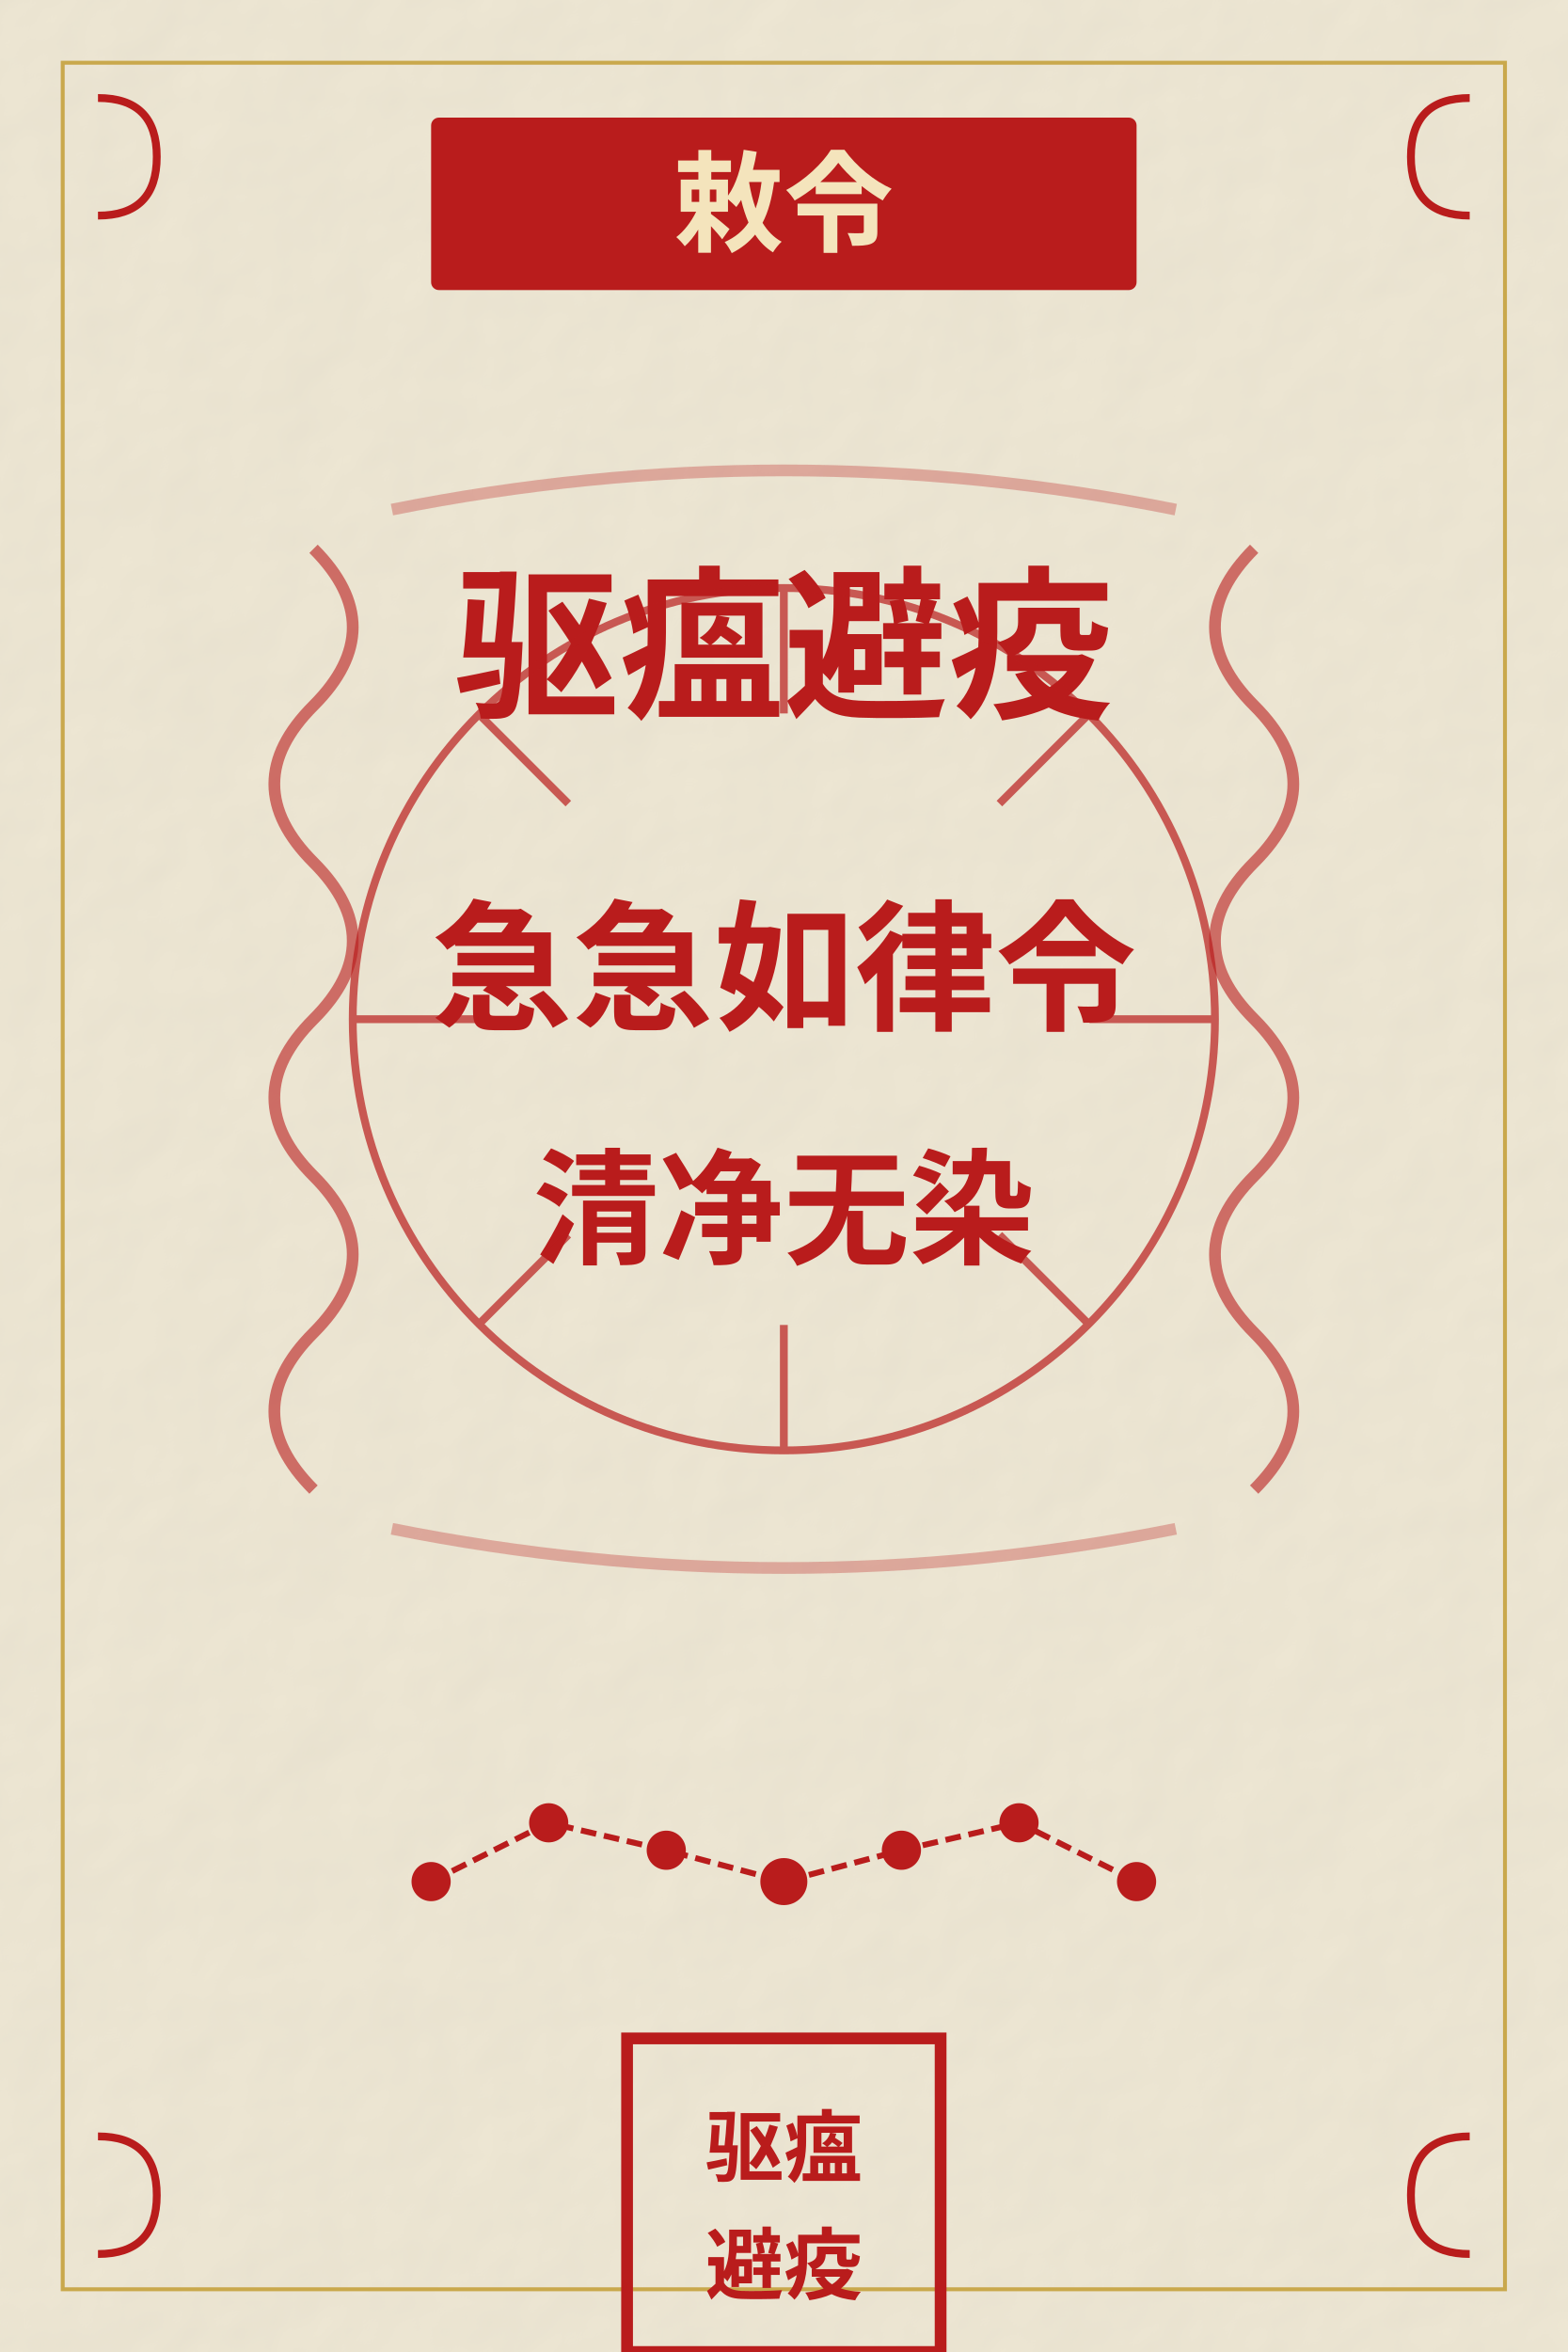
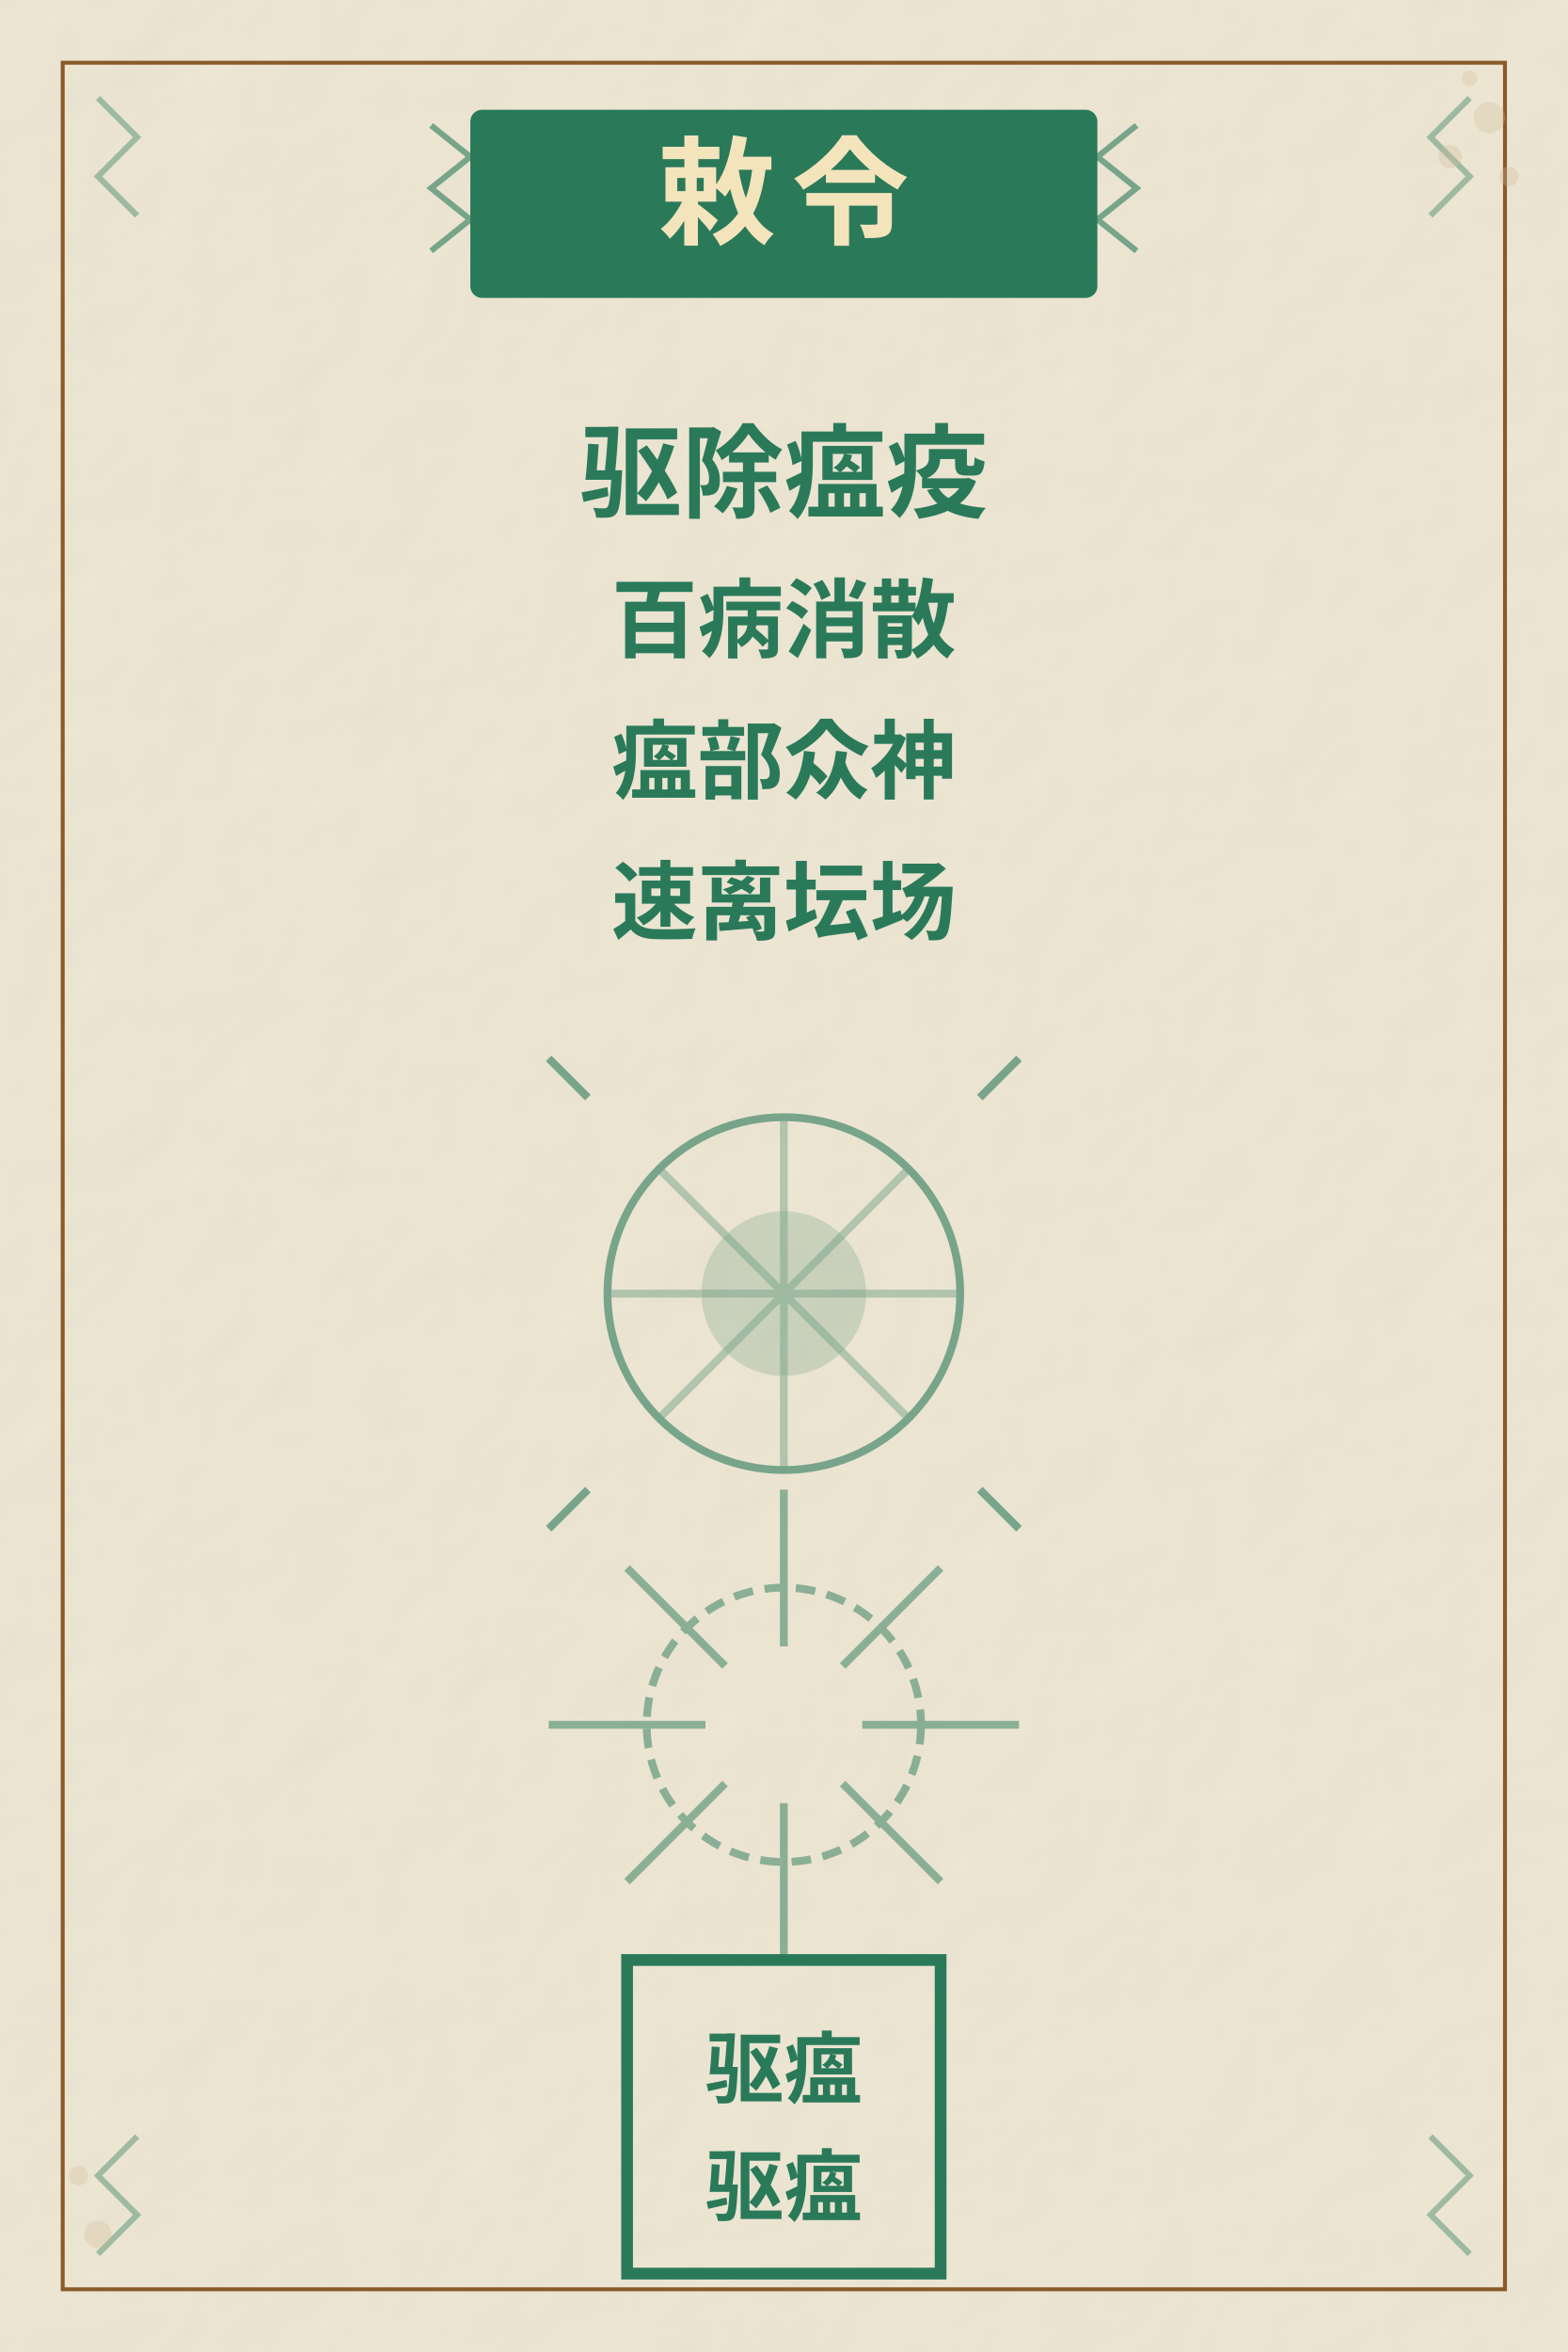
- <svg xmlns="http://www.w3.org/2000/svg" viewBox="0 0 400 600" width="240">
+ <svg xmlns="http://www.w3.org/2000/svg" viewBox="0 0 400 600" width="100%" preserveAspectRatio="xMidYMid meet">
  <defs>
-     <filter id="paper">
+     <filter id="paper_quwen">
      <feTurbulence type="fractalNoise" baseFrequency="0.04" numOctaves="3" result="n" />
      <feDiffuseLighting in="n" lighting-color="#f4e4bc" surfaceScale="1.2">
        <feDistantLight azimuth="45" elevation="60" />
      </feDiffuseLighting>
    </filter>
  </defs>
-   <rect x="8" y="8" width="384" height="584" fill="#f4e4bc" stroke="#c9a84c" stroke-width="3" filter="url(#paper)" />
-   <rect x="16" y="16" width="368" height="568" fill="none" stroke="#c9a84c" stroke-width="1" />
-   <rect x="110" y="30" width="180" height="44" fill="#b91c1c" rx="2" />
-   <text x="200" y="62" text-anchor="middle" fill="#f4e4bc" font-size="28" font-family="'Noto Serif SC',serif" font-weight="bold">敕令</text>
-   <g transform="translate(200, 260)" fill="#b91c1c" font-family="'Noto Serif SC',serif" font-weight="bold" text-anchor="middle">
-     <text x="0" y="-80" font-size="42">驱瘟避疫</text>
-     <text x="0" y="0" font-size="36">急急如律令</text>
-     <text x="0" y="60" font-size="32">清净无染</text>
+   <rect x="8" y="8" width="384" height="584" fill="#f4e4bc" stroke="#8b5a2b" stroke-width="3" filter="url(#paper_quwen)" />
+   <rect x="16" y="16" width="368" height="568" fill="none" stroke="#8b5a2b" stroke-width="1" />
+   <g fill="#2a7a5a">
+     <rect x="120" y="28" width="160" height="48" rx="3" />
+     <path d="M110,32 L120,40 L110,48 L120,56 L110,64" stroke="#2a7a5a" stroke-width="1.5" fill="none" opacity="0.6" />
+     <path d="M290,32 L280,40 L290,48 L280,56 L290,64" stroke="#2a7a5a" stroke-width="1.5" fill="none" opacity="0.6" />
  </g>
-   <g transform="translate(200, 260)" fill="none" stroke="#b91c1c" stroke-width="3" opacity="0.6">
-     <path d="M-120,-120 Q-100,-100 -120,-80 Q-140,-60 -120,-40 Q-100,-20 -120,0 Q-140,20 -120,40 Q-100,60 -120,80 Q-140,100 -120,120" />
-     <path d="M120,-120 Q100,-100 120,-80 Q140,-60 120,-40 Q100,-20 120,0 Q140,20 120,40 Q100,60 120,80 Q140,100 120,120" />
-     <path d="M-100,-130 Q0,-150 100,-130" opacity="0.5" />
-     <path d="M-100,130 Q0,150 100,130" opacity="0.5" />
+   <text x="200" y="60" text-anchor="middle" fill="#f4e4bc" font-size="30" font-family="'Noto Serif SC',serif" font-weight="bold" letter-spacing="4">敕令</text>
+   <g fill="#2a7a5a" font-family="'Noto Serif SC',serif" font-weight="bold" text-anchor="middle">
+     <text x="200" y="130" font-size="26">驱除瘟疫</text>
+     <text x="200" y="166" font-size="22">百病消散</text>
+     <text x="200" y="202" font-size="22">瘟部众神</text>
+     <text x="200" y="238" font-size="22">速离坛场</text>
  </g>
-   <g transform="translate(200, 260)" fill="none" stroke="#b91c1c" stroke-width="2" opacity="0.7">
-     <circle cx="0" cy="0" r="110" />
-     <path d="M-110,0 L-78,0 M78,0 L110,0 M0,-110 L0,-78 M0,78 L0,110" />
-     <path d="M-78,-78 L-55,-55 M55,55 L78,78 M-78,78 L-55,55 M55,-55 L78,-78" />
+   <g transform="translate(200,330)" fill="none" stroke="#2a7a5a" stroke-width="2" opacity="0.6">
+     <circle cx="0" cy="0" r="45" />
+     <path d="M-45,0 L45,0 M0,-45 L0,45 M-32,-32 L32,32 M-32,32 L32,-32" opacity="0.5" />
+     <circle cx="0" cy="0" r="20" fill="#2a7a5a" opacity="0.3" />
+     <path d="M-60,-60 L-50,-50 M60,-60 L50,-50 M-60,60 L-50,50 M60,60 L50,50" />
  </g>
-   <g transform="translate(200, 480)">
-     <circle cx="-90" cy="0" r="5" fill="#b91c1c" />
-     <circle cx="-60" cy="-15" r="5" fill="#b91c1c" />
-     <circle cx="-30" cy="-8" r="5" fill="#b91c1c" />
-     <circle cx="0" cy="0" r="6" fill="#b91c1c" />
-     <circle cx="30" cy="-8" r="5" fill="#b91c1c" />
-     <circle cx="60" cy="-15" r="5" fill="#b91c1c" />
-     <circle cx="90" cy="0" r="5" fill="#b91c1c" />
-     <path d="M-90,0 L-60,-15 L-30,-8 L0,0 L30,-8 L60,-15 L90,0" fill="none" stroke="#b91c1c" stroke-width="1.5" stroke-dasharray="4,2" />
+   <g transform="translate(200,440)" fill="none" stroke="#2a7a5a" stroke-width="2" opacity="0.5">
+     <path d="M-60,0 L-20,0 M20,0 L60,0 M0,-60 L0,-20 M0,20 L0,60" />
+     <path d="M-40,-40 L-15,-15 M15,15 L40,40 M-40,40 L-15,15 M15,-15 L40,-40" />
+     <circle cx="0" cy="0" r="35" stroke-dasharray="5,3" />
  </g>
-   <rect x="160" y="520" width="80" height="80" fill="none" stroke="#b91c1c" stroke-width="3" />
-   <text x="200" y="555" text-anchor="middle" fill="#b91c1c" font-size="20" font-family="'Noto Serif SC',serif" font-weight="bold">驱瘟</text>
-   <text x="200" y="585" text-anchor="middle" fill="#b91c1c" font-size="20" font-family="'Noto Serif SC',serif" font-weight="bold">避疫</text>
-   <path d="M25,25 Q40,25 40,40 Q40,55 25,55" fill="none" stroke="#b91c1c" stroke-width="2" />
-   <path d="M375,25 Q360,25 360,40 Q360,55 375,55" fill="none" stroke="#b91c1c" stroke-width="2" />
-   <path d="M25,575 Q40,575 40,560 Q40,545 25,545" fill="none" stroke="#b91c1c" stroke-width="2" />
-   <path d="M375,575 Q360,575 360,560 Q360,545 375,545" fill="none" stroke="#b91c1c" stroke-width="2" />
+   <rect x="160" y="500" width="80" height="80" fill="none" stroke="#2a7a5a" stroke-width="3" />
+   <text x="200" y="535" text-anchor="middle" fill="#2a7a5a" font-size="20" font-family="'Noto Serif SC',serif" font-weight="bold">驱瘟</text>
+   <text x="200" y="565" text-anchor="middle" fill="#2a7a5a" font-size="20" font-family="'Noto Serif SC',serif" font-weight="bold">驱瘟</text>
+   <g fill="none" stroke="#2a7a5a" stroke-width="1.5" opacity="0.4">
+     <path d="M25,25 L35,35 L25,45 L35,55" />
+     <path d="M375,25 L365,35 L375,45 L365,55" />
+     <path d="M25,575 L35,565 L25,555 L35,545" />
+     <path d="M375,575 L365,565 L375,555 L365,545" />
+   </g>
+   <g fill="#d4b896" opacity="0.3">
+     <circle cx="380" cy="30" r="4" />
+     <circle cx="370" cy="40" r="3" />
+     <circle cx="385" cy="45" r="2.5" />
+     <circle cx="375" cy="20" r="2" />
+     <circle cx="25" cy="570" r="3.5" />
+     <circle cx="20" cy="555" r="2.5" />
+   </g>
</svg>
